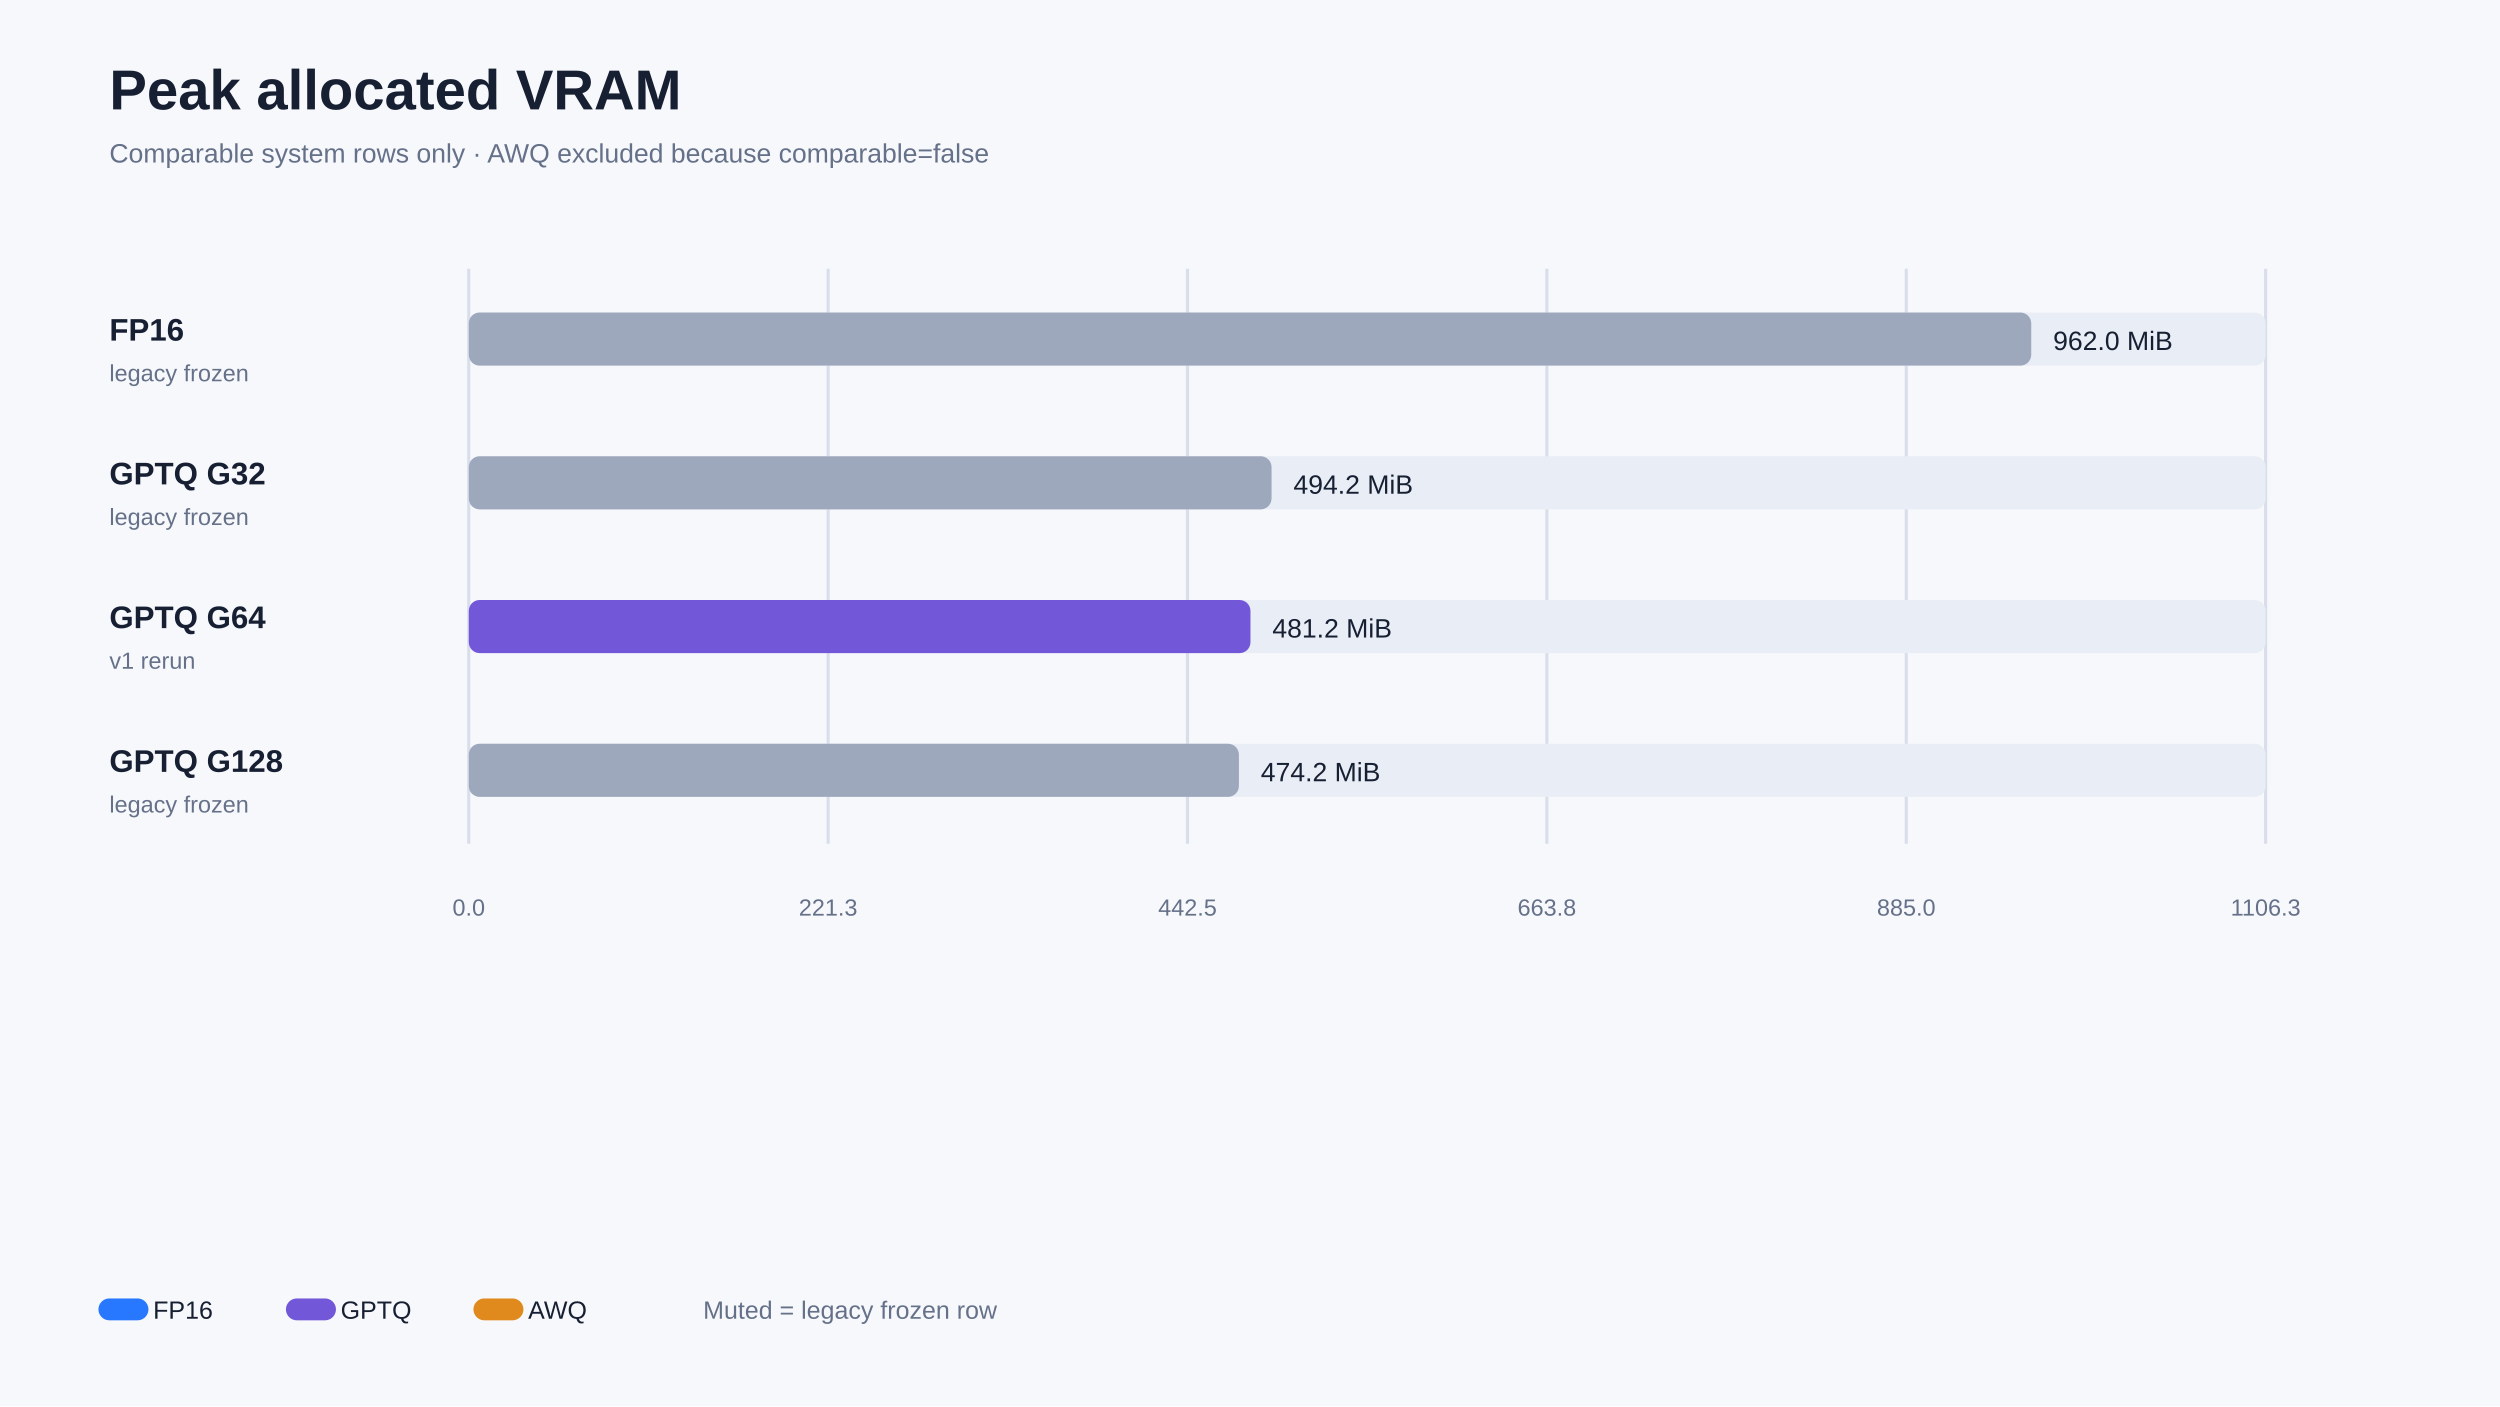
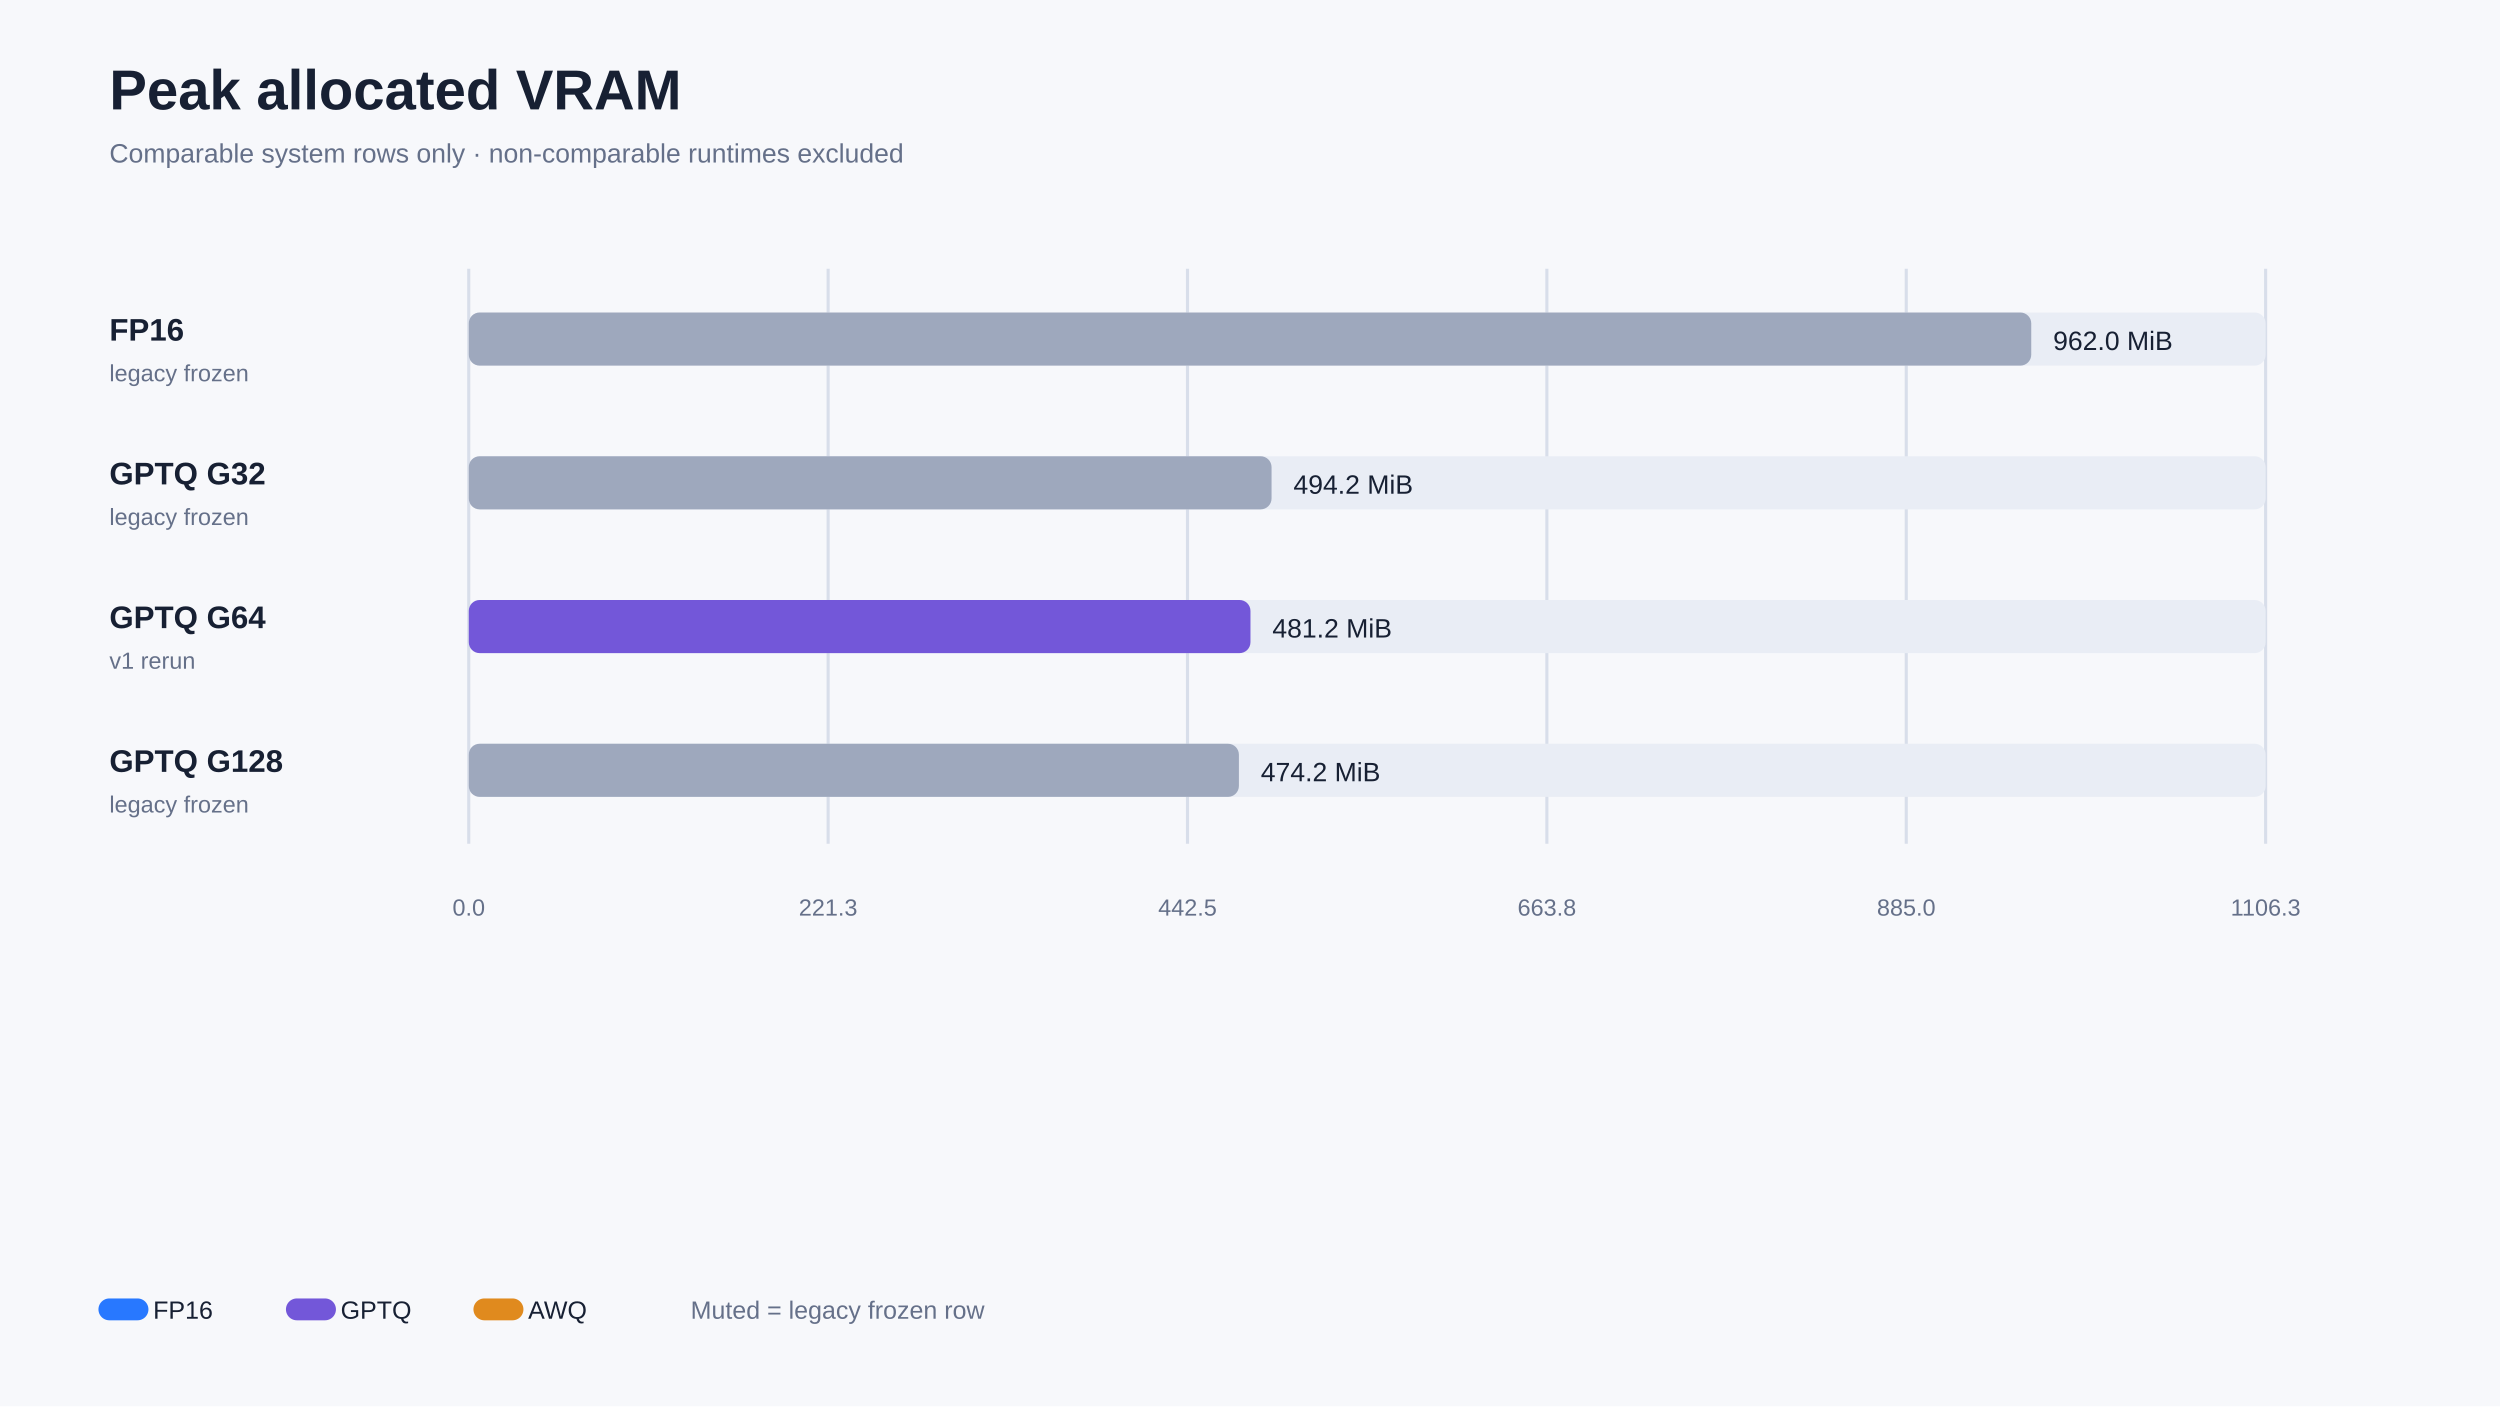
<svg xmlns="http://www.w3.org/2000/svg" width="1600" height="900" viewBox="0 0 1600 900">
  <rect width="100%" height="100%" fill="#f7f8fb" />
  <text x="70" y="70" font-family="Segoe UI, Arial, sans-serif" font-size="36" font-weight="700" fill="#172033">Peak allocated VRAM</text>
-   <text x="70" y="104" font-family="Segoe UI, Arial, sans-serif" font-size="17" fill="#657089">Comparable system rows only · AWQ excluded because comparable=false</text>
+   <text x="70" y="104" font-family="Segoe UI, Arial, sans-serif" font-size="17" fill="#657089">Comparable system rows only · non-comparable runtimes excluded</text>
  <line x1="300.0" y1="172" x2="300.0" y2="540" stroke="#d8deea" stroke-width="2" />
  <text x="300.0" y="586" text-anchor="middle" font-family="Segoe UI, Arial, sans-serif" font-size="15" fill="#657089">0.0</text>
  <line x1="530.0" y1="172" x2="530.0" y2="540" stroke="#d8deea" stroke-width="2" />
  <text x="530.0" y="586" text-anchor="middle" font-family="Segoe UI, Arial, sans-serif" font-size="15" fill="#657089">221.3</text>
  <line x1="760.0" y1="172" x2="760.0" y2="540" stroke="#d8deea" stroke-width="2" />
  <text x="760.0" y="586" text-anchor="middle" font-family="Segoe UI, Arial, sans-serif" font-size="15" fill="#657089">442.5</text>
  <line x1="990.0" y1="172" x2="990.0" y2="540" stroke="#d8deea" stroke-width="2" />
  <text x="990.0" y="586" text-anchor="middle" font-family="Segoe UI, Arial, sans-serif" font-size="15" fill="#657089">663.8</text>
  <line x1="1220.0" y1="172" x2="1220.0" y2="540" stroke="#d8deea" stroke-width="2" />
  <text x="1220.0" y="586" text-anchor="middle" font-family="Segoe UI, Arial, sans-serif" font-size="15" fill="#657089">885.0</text>
  <line x1="1450.0" y1="172" x2="1450.0" y2="540" stroke="#d8deea" stroke-width="2" />
  <text x="1450.0" y="586" text-anchor="middle" font-family="Segoe UI, Arial, sans-serif" font-size="15" fill="#657089">1106.3</text>
  <text x="70" y="218" font-family="Segoe UI, Arial, sans-serif" font-size="20" font-weight="700" fill="#172033">FP16</text>
  <text x="70" y="244" font-family="Segoe UI, Arial, sans-serif" font-size="15" fill="#657089">legacy frozen</text>
  <rect x="300" y="200" width="1150" height="34" rx="7" fill="#e9edf5" />
  <rect x="300" y="200" width="1000.0" height="34" rx="7" fill="#9ea8bd" />
  <text x="1314.0" y="224" font-family="Segoe UI, Arial, sans-serif" font-size="17" fill="#172033">962.0 MiB</text>
  <text x="70" y="310" font-family="Segoe UI, Arial, sans-serif" font-size="20" font-weight="700" fill="#172033">GPTQ G32</text>
  <text x="70" y="336" font-family="Segoe UI, Arial, sans-serif" font-size="15" fill="#657089">legacy frozen</text>
  <rect x="300" y="292" width="1150" height="34" rx="7" fill="#e9edf5" />
  <rect x="300" y="292" width="513.8" height="34" rx="7" fill="#9ea8bd" />
  <text x="827.8" y="316" font-family="Segoe UI, Arial, sans-serif" font-size="17" fill="#172033">494.2 MiB</text>
  <text x="70" y="402" font-family="Segoe UI, Arial, sans-serif" font-size="20" font-weight="700" fill="#172033">GPTQ G64</text>
  <text x="70" y="428" font-family="Segoe UI, Arial, sans-serif" font-size="15" fill="#657089">v1 rerun</text>
  <rect x="300" y="384" width="1150" height="34" rx="7" fill="#e9edf5" />
  <rect x="300" y="384" width="500.3" height="34" rx="7" fill="#7357d9" />
  <text x="814.3" y="408" font-family="Segoe UI, Arial, sans-serif" font-size="17" fill="#172033">481.2 MiB</text>
  <text x="70" y="494" font-family="Segoe UI, Arial, sans-serif" font-size="20" font-weight="700" fill="#172033">GPTQ G128</text>
  <text x="70" y="520" font-family="Segoe UI, Arial, sans-serif" font-size="15" fill="#657089">legacy frozen</text>
  <rect x="300" y="476" width="1150" height="34" rx="7" fill="#e9edf5" />
  <rect x="300" y="476" width="492.9" height="34" rx="7" fill="#9ea8bd" />
  <text x="806.9" y="500" font-family="Segoe UI, Arial, sans-serif" font-size="17" fill="#172033">474.2 MiB</text>
  <line x1="70" y1="838" x2="88" y2="838" stroke="#2878ff" stroke-width="14" stroke-linecap="round" />
  <text x="98" y="844" font-family="Segoe UI, Arial, sans-serif" font-size="16" fill="#172033">FP16</text>
  <line x1="190" y1="838" x2="208" y2="838" stroke="#7357d9" stroke-width="14" stroke-linecap="round" />
  <text x="218" y="844" font-family="Segoe UI, Arial, sans-serif" font-size="16" fill="#172033">GPTQ</text>
  <line x1="310" y1="838" x2="328" y2="838" stroke="#e08a1e" stroke-width="14" stroke-linecap="round" />
  <text x="338" y="844" font-family="Segoe UI, Arial, sans-serif" font-size="16" fill="#172033">AWQ</text>
-   <text x="450" y="844" font-family="Segoe UI, Arial, sans-serif" font-size="16" fill="#657089">Muted = legacy frozen row</text>
+   <text x="442" y="844" font-family="Segoe UI, Arial, sans-serif" font-size="16" fill="#657089">Muted = legacy frozen row</text>
</svg>
